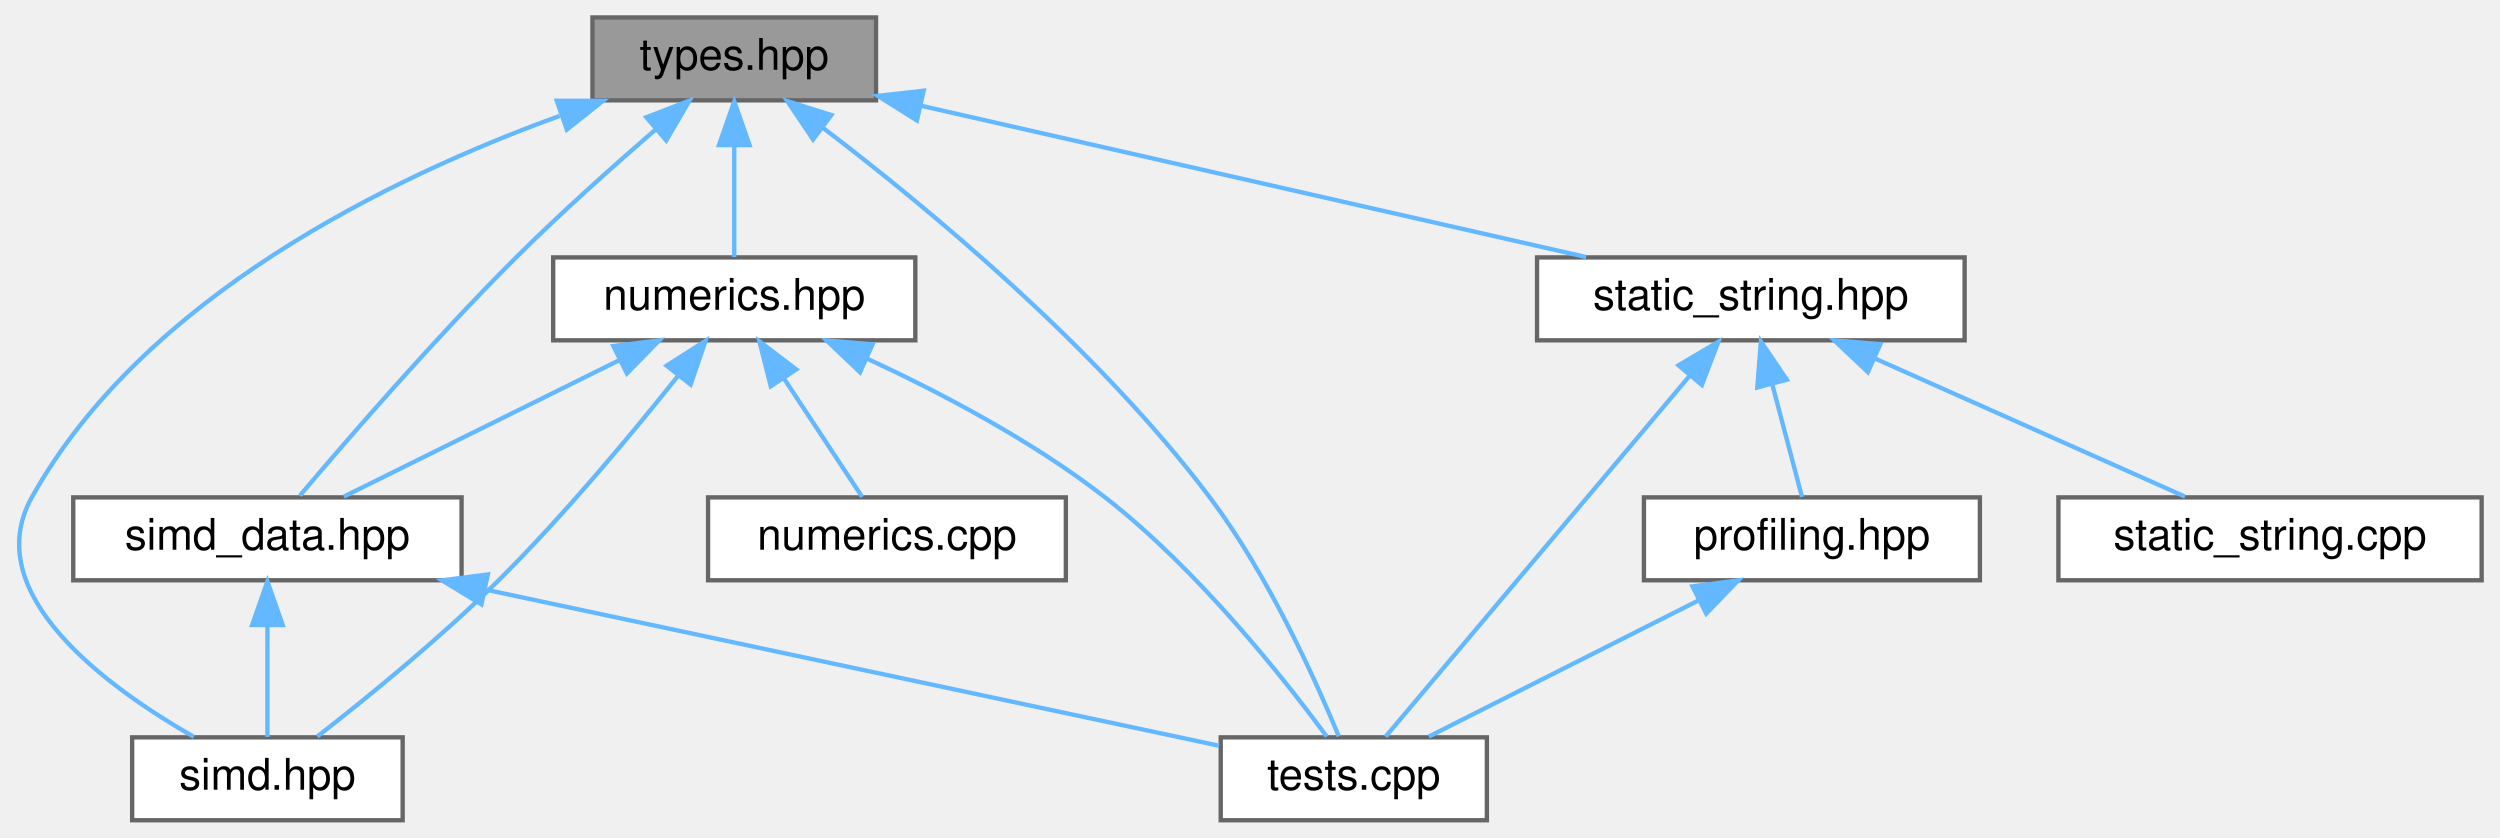
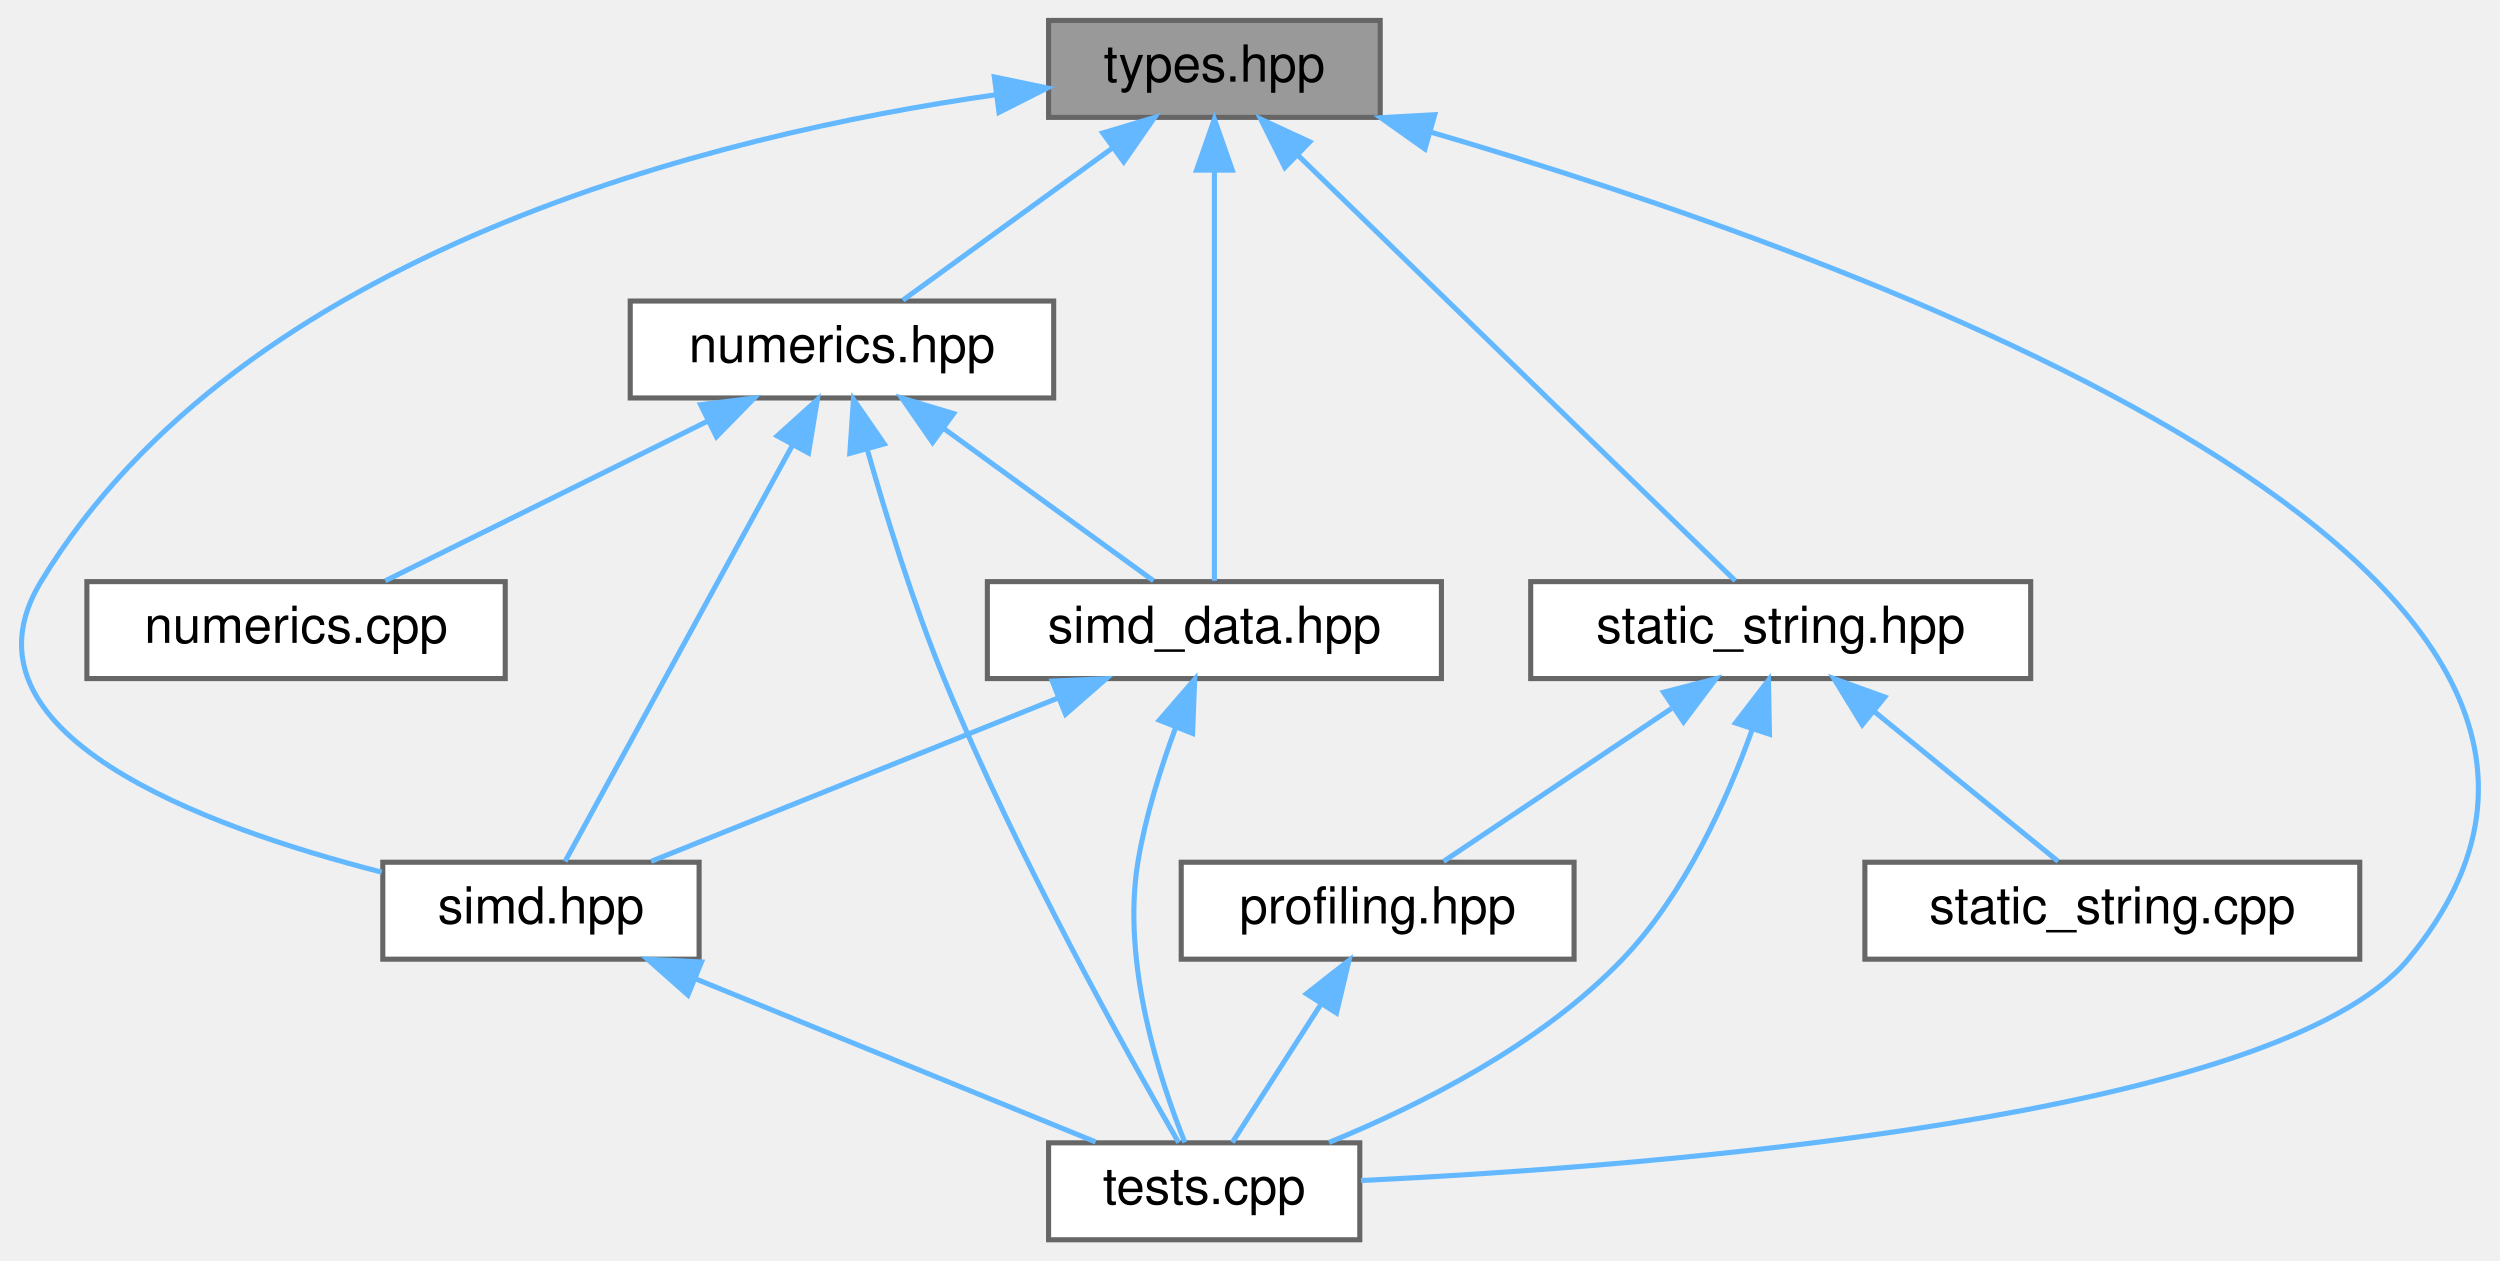
- <svg xmlns="http://www.w3.org/2000/svg" xmlns:xlink="http://www.w3.org/1999/xlink" width="573pt" height="192pt" viewBox="0.00 0.00 572.58 192.00">
-   <g id="graph0" class="graph" transform="scale(1 1) rotate(0) translate(4 188)">
+ <svg xmlns="http://www.w3.org/2000/svg" xmlns:xlink="http://www.w3.org/1999/xlink" width="490pt" height="247pt" viewBox="0.00 0.00 490.02 247.00">
+   <g id="graph0" class="graph" transform="scale(1 1) rotate(0) translate(4 243)">
    <g id="Node000001" class="node">
      <g id="a_Node000001">
        <a xlink:title=" ">
-           <polygon fill="#999999" stroke="#666666" points="196.58,-184 131.58,-184 131.58,-165 196.58,-165 196.58,-184" />
-           <text text-anchor="middle" x="164.08" y="-172" font-family="Helvetica,sans-Serif" font-size="10.00">types.hpp</text>
+           <polygon fill="#999999" stroke="#666666" points="266.53,-239 201.53,-239 201.53,-220 266.53,-220 266.53,-239" />
+           <text text-anchor="middle" x="234.03" y="-227" font-family="Helvetica,sans-Serif" font-size="10.00">types.hpp</text>
        </a>
      </g>
    </g>
    <g id="Node000002" class="node">
      <g id="a_Node000002">
        <a xlink:href="numerics_8hpp.html" target="_top" xlink:title=" ">
-           <polygon fill="white" stroke="#666666" points="205.58,-129 122.58,-129 122.58,-110 205.58,-110 205.58,-129" />
-           <text text-anchor="middle" x="164.08" y="-117" font-family="Helvetica,sans-Serif" font-size="10.00">numerics.hpp</text>
+           <polygon fill="white" stroke="#666666" points="202.53,-184 119.53,-184 119.53,-165 202.53,-165 202.53,-184" />
+           <text text-anchor="middle" x="161.03" y="-172" font-family="Helvetica,sans-Serif" font-size="10.00">numerics.hpp</text>
        </a>
      </g>
    </g>
    <g id="edge1_Node000001_Node000002" class="edge">
      <g id="a_edge1_Node000001_Node000002">
        <a xlink:title=" ">
-           <path fill="none" stroke="#63b8ff" d="M164.08,-154.66C164.08,-145.93 164.08,-135.99 164.08,-129.09" />
-           <polygon fill="#63b8ff" stroke="#63b8ff" points="160.58,-154.75 164.08,-164.75 167.58,-154.75 160.58,-154.75" />
+           <path fill="none" stroke="#63b8ff" d="M213.89,-213.88C200.75,-204.34 184.05,-192.21 172.97,-184.17" />
+           <polygon fill="#63b8ff" stroke="#63b8ff" points="212.15,-216.94 222.3,-219.98 216.26,-211.28 212.15,-216.94" />
        </a>
      </g>
    </g>
    <g id="Node000004" class="node">
      <g id="a_Node000004">
        <a xlink:href="simd_8hpp.html" target="_top" xlink:title=" ">
-           <polygon fill="white" stroke="#666666" points="88.08,-19 26.08,-19 26.08,0 88.08,0 88.08,-19" />
-           <text text-anchor="middle" x="57.08" y="-7" font-family="Helvetica,sans-Serif" font-size="10.00">simd.hpp</text>
-         </a>
-       </g>
-     </g>
-     <g id="edge8_Node000001_Node000004" class="edge">
-       <g id="a_edge8_Node000001_Node000004">
-         <a xlink:title=" ">
-           <path fill="none" stroke="#63b8ff" d="M124.07,-161.44C85.3,-147.37 28.71,-119.97 3.08,-74 -9.18,-52.01 20.17,-30.58 40.23,-19.1" />
-           <polygon fill="#63b8ff" stroke="#63b8ff" points="123.41,-164.91 134.01,-164.89 125.71,-158.3 123.41,-164.91" />
+           <polygon fill="white" stroke="#666666" points="133.03,-74 71.03,-74 71.03,-55 133.03,-55 133.03,-74" />
+           <text text-anchor="middle" x="102.03" y="-62" font-family="Helvetica,sans-Serif" font-size="10.00">simd.hpp</text>
+         </a>
+       </g>
+     </g>
+     <g id="edge9_Node000001_Node000004" class="edge">
+       <g id="a_edge9_Node000001_Node000004">
+         <a xlink:title=" ">
+           <path fill="none" stroke="#63b8ff" d="M191.15,-224.43C136.25,-216.6 43.51,-193.97 4.03,-129 -13.98,-99.37 35.8,-80.99 70.84,-72.05" />
+           <polygon fill="#63b8ff" stroke="#63b8ff" points="190.9,-227.92 201.27,-225.76 191.81,-220.98 190.9,-227.92" />
        </a>
      </g>
    </g>
    <g id="Node000005" class="node">
      <g id="a_Node000005">
-         <a xlink:href="simd__data_8hpp.html" target="_top" xlink:title=" ">
-           <polygon fill="white" stroke="#666666" points="101.58,-74 12.58,-74 12.58,-55 101.58,-55 101.58,-74" />
-           <text text-anchor="middle" x="57.08" y="-62" font-family="Helvetica,sans-Serif" font-size="10.00">simd_data.hpp</text>
-         </a>
-       </g>
-     </g>
-     <g id="edge9_Node000001_Node000005" class="edge">
-       <g id="a_edge9_Node000001_Node000005">
-         <a xlink:title=" ">
-           <path fill="none" stroke="#63b8ff" d="M145.99,-158.27C136.29,-149.88 124.27,-139.15 114.08,-129 95.39,-110.39 75.14,-86.96 64.52,-74.41" />
-           <polygon fill="#63b8ff" stroke="#63b8ff" points="143.94,-161.12 153.82,-164.95 148.49,-155.8 143.94,-161.12" />
+         <a xlink:href="tests_8cpp.html" target="_top" xlink:title=" ">
+           <polygon fill="white" stroke="#666666" points="262.53,-19 201.53,-19 201.53,0 262.53,0 262.53,-19" />
+           <text text-anchor="middle" x="232.03" y="-7" font-family="Helvetica,sans-Serif" font-size="10.00">tests.cpp</text>
+         </a>
+       </g>
+     </g>
+     <g id="edge16_Node000001_Node000005" class="edge">
+       <g id="a_edge16_Node000001_Node000005">
+         <a xlink:title=" ">
+           <path fill="none" stroke="#63b8ff" d="M276.34,-217.14C359.63,-192.79 531.46,-131.51 468.03,-55 442.28,-23.95 320.63,-14.41 262.76,-11.61" />
+           <polygon fill="#63b8ff" stroke="#63b8ff" points="275.29,-213.8 266.64,-219.93 277.22,-220.53 275.29,-213.8" />
        </a>
      </g>
    </g>
    <g id="Node000006" class="node">
      <g id="a_Node000006">
-         <a xlink:href="tests_8cpp.html" target="_top" xlink:title=" ">
-           <polygon fill="white" stroke="#666666" points="336.58,-19 275.58,-19 275.58,0 336.58,0 336.58,-19" />
-           <text text-anchor="middle" x="306.08" y="-7" font-family="Helvetica,sans-Serif" font-size="10.00">tests.cpp</text>
-         </a>
-       </g>
-     </g>
-     <g id="edge15_Node000001_Node000006" class="edge">
-       <g id="a_edge15_Node000001_Node000006">
-         <a xlink:title=" ">
-           <path fill="none" stroke="#63b8ff" d="M184.48,-158.65C208.11,-140.67 247.11,-108.48 273.08,-74 286.53,-56.14 297.38,-32 302.64,-19.24" />
-           <polygon fill="#63b8ff" stroke="#63b8ff" points="182.15,-156.03 176.24,-164.82 186.34,-161.63 182.15,-156.03" />
+         <a xlink:href="simd__data_8hpp.html" target="_top" xlink:title=" ">
+           <polygon fill="white" stroke="#666666" points="278.53,-129 189.53,-129 189.53,-110 278.53,-110 278.53,-129" />
+           <text text-anchor="middle" x="234.03" y="-117" font-family="Helvetica,sans-Serif" font-size="10.00">simd_data.hpp</text>
+         </a>
+       </g>
+     </g>
+     <g id="edge10_Node000001_Node000006" class="edge">
+       <g id="a_edge10_Node000001_Node000006">
+         <a xlink:title=" ">
+           <path fill="none" stroke="#63b8ff" d="M234.03,-209.48C234.03,-185.84 234.03,-146.5 234.03,-129.16" />
+           <polygon fill="#63b8ff" stroke="#63b8ff" points="230.53,-209.66 234.03,-219.66 237.53,-209.66 230.53,-209.66" />
        </a>
      </g>
    </g>
    <g id="Node000007" class="node">
      <g id="a_Node000007">
        <a xlink:href="static__string_8hpp.html" target="_top" xlink:title=" ">
-           <polygon fill="white" stroke="#666666" points="446.08,-129 348.08,-129 348.08,-110 446.08,-110 446.08,-129" />
-           <text text-anchor="middle" x="397.08" y="-117" font-family="Helvetica,sans-Serif" font-size="10.00">static_string.hpp</text>
-         </a>
-       </g>
-     </g>
-     <g id="edge10_Node000001_Node000007" class="edge">
-       <g id="a_edge10_Node000001_Node000007">
-         <a xlink:title=" ">
-           <path fill="none" stroke="#63b8ff" d="M206.99,-163.74C250.65,-153.81 317.65,-138.57 359.34,-129.08" />
-           <polygon fill="#63b8ff" stroke="#63b8ff" points="205.94,-160.39 196.97,-166.02 207.5,-167.21 205.94,-160.39" />
+           <polygon fill="white" stroke="#666666" points="394.03,-129 296.03,-129 296.03,-110 394.03,-110 394.03,-129" />
+           <text text-anchor="middle" x="345.03" y="-117" font-family="Helvetica,sans-Serif" font-size="10.00">static_string.hpp</text>
+         </a>
+       </g>
+     </g>
+     <g id="edge11_Node000001_Node000007" class="edge">
+       <g id="a_edge11_Node000001_Node000007">
+         <a xlink:title=" ">
+           <path fill="none" stroke="#63b8ff" d="M250.36,-212.61C274.15,-189.47 317.5,-147.29 336.13,-129.16" />
+           <polygon fill="#63b8ff" stroke="#63b8ff" points="247.84,-210.18 243.11,-219.66 252.72,-215.2 247.84,-210.18" />
        </a>
      </g>
    </g>
    <g id="Node000003" class="node">
      <g id="a_Node000003">
        <a xlink:href="numerics_8cpp.html" target="_top" xlink:title="numerics external template instantiations">
-           <polygon fill="white" stroke="#666666" points="240.08,-74 158.08,-74 158.08,-55 240.08,-55 240.08,-74" />
-           <text text-anchor="middle" x="199.08" y="-62" font-family="Helvetica,sans-Serif" font-size="10.00">numerics.cpp</text>
+           <polygon fill="white" stroke="#666666" points="95.03,-129 13.03,-129 13.03,-110 95.03,-110 95.03,-129" />
+           <text text-anchor="middle" x="54.03" y="-117" font-family="Helvetica,sans-Serif" font-size="10.00">numerics.cpp</text>
        </a>
      </g>
    </g>
    <g id="edge2_Node000002_Node000003" class="edge">
      <g id="a_edge2_Node000002_Node000003">
        <a xlink:title=" ">
-           <path fill="none" stroke="#63b8ff" d="M175.38,-101.39C181.4,-92.27 188.55,-81.45 193.41,-74.09" />
-           <polygon fill="#63b8ff" stroke="#63b8ff" points="172.45,-99.47 169.86,-109.75 178.29,-103.33 172.45,-99.47" />
+           <path fill="none" stroke="#63b8ff" d="M134.78,-160.5C115.1,-150.75 88.7,-137.68 71.53,-129.17" />
+           <polygon fill="#63b8ff" stroke="#63b8ff" points="133.32,-163.68 143.84,-164.98 136.43,-157.41 133.32,-163.68" />
        </a>
      </g>
    </g>
    <g id="edge3_Node000002_Node000004" class="edge">
      <g id="a_edge3_Node000002_Node000004">
        <a xlink:title=" ">
-           <path fill="none" stroke="#63b8ff" d="M151.09,-101.72C140.57,-88.52 125.09,-69.92 110.08,-55 96.61,-41.62 79.58,-27.8 68.51,-19.19" />
-           <polygon fill="#63b8ff" stroke="#63b8ff" points="148.58,-104.19 157.51,-109.89 154.08,-99.86 148.58,-104.19" />
-         </a>
-       </g>
-     </g>
-     <g id="edge4_Node000002_Node000005" class="edge">
-       <g id="a_edge4_Node000002_Node000005">
-         <a xlink:title=" ">
-           <path fill="none" stroke="#63b8ff" d="M137.83,-105.5C118.15,-95.75 91.75,-82.68 74.58,-74.17" />
-           <polygon fill="#63b8ff" stroke="#63b8ff" points="136.37,-108.68 146.89,-109.98 139.48,-102.41 136.37,-108.68" />
-         </a>
-       </g>
-     </g>
-     <g id="edge7_Node000002_Node000006" class="edge">
-       <g id="a_edge7_Node000002_Node000006">
-         <a xlink:title=" ">
-           <path fill="none" stroke="#63b8ff" d="M194.66,-105.74C211.58,-97.9 232.48,-86.9 249.08,-74 270.37,-57.45 290.19,-32.34 299.88,-19.2" />
-           <polygon fill="#63b8ff" stroke="#63b8ff" points="192.91,-102.68 185.23,-109.97 195.78,-109.07 192.91,-102.68" />
-         </a>
-       </g>
-     </g>
-     <g id="edge5_Node000005_Node000004" class="edge">
-       <g id="a_edge5_Node000005_Node000004">
-         <a xlink:title=" ">
-           <path fill="none" stroke="#63b8ff" d="M57.08,-44.66C57.08,-35.93 57.08,-25.99 57.08,-19.09" />
-           <polygon fill="#63b8ff" stroke="#63b8ff" points="53.58,-44.75 57.08,-54.75 60.58,-44.75 53.58,-44.75" />
-         </a>
-       </g>
-     </g>
-     <g id="edge6_Node000005_Node000006" class="edge">
-       <g id="a_edge6_Node000005_Node000006">
-         <a xlink:title=" ">
-           <path fill="none" stroke="#63b8ff" d="M107.08,-52.86C157.32,-42.16 233.15,-26.02 275.22,-17.07" />
-           <polygon fill="#63b8ff" stroke="#63b8ff" points="106.14,-49.48 97.08,-54.98 107.59,-56.33 106.14,-49.48" />
-         </a>
-       </g>
-     </g>
-     <g id="edge14_Node000007_Node000006" class="edge">
-       <g id="a_edge14_Node000007_Node000006">
-         <a xlink:title=" ">
-           <path fill="none" stroke="#63b8ff" d="M383.17,-102C363.57,-78.73 328.52,-37.13 313.37,-19.16" />
-           <polygon fill="#63b8ff" stroke="#63b8ff" points="380.51,-104.27 389.63,-109.66 385.86,-99.76 380.51,-104.27" />
+           <path fill="none" stroke="#63b8ff" d="M151.34,-155.76C138.51,-132.28 116.4,-91.81 106.76,-74.16" />
+           <polygon fill="#63b8ff" stroke="#63b8ff" points="148.34,-157.56 156.2,-164.66 154.48,-154.21 148.34,-157.56" />
+         </a>
+       </g>
+     </g>
+     <g id="edge8_Node000002_Node000005" class="edge">
+       <g id="a_edge8_Node000002_Node000005">
+         <a xlink:title=" ">
+           <path fill="none" stroke="#63b8ff" d="M166.03,-154.78C169.66,-141.97 174.99,-124.72 181.03,-110 195.33,-75.16 217.24,-35.98 227.02,-19.05" />
+           <polygon fill="#63b8ff" stroke="#63b8ff" points="162.57,-154.14 163.29,-164.71 169.32,-156 162.57,-154.14" />
+         </a>
+       </g>
+     </g>
+     <g id="edge5_Node000002_Node000006" class="edge">
+       <g id="a_edge5_Node000002_Node000006">
+         <a xlink:title=" ">
+           <path fill="none" stroke="#63b8ff" d="M181.17,-158.88C194.31,-149.34 211.01,-137.21 222.09,-129.17" />
+           <polygon fill="#63b8ff" stroke="#63b8ff" points="178.79,-156.28 172.76,-164.98 182.91,-161.94 178.79,-156.28" />
+         </a>
+       </g>
+     </g>
+     <g id="edge4_Node000004_Node000005" class="edge">
+       <g id="a_edge4_Node000004_Node000005">
+         <a xlink:title=" ">
+           <path fill="none" stroke="#63b8ff" d="M132.3,-51.16C156.36,-41.35 189.43,-27.87 210.76,-19.17" />
+           <polygon fill="#63b8ff" stroke="#63b8ff" points="130.85,-47.97 122.92,-54.98 133.5,-54.45 130.85,-47.97" />
+         </a>
+       </g>
+     </g>
+     <g id="edge6_Node000006_Node000004" class="edge">
+       <g id="a_edge6_Node000006_Node000004">
+         <a xlink:title=" ">
+           <path fill="none" stroke="#63b8ff" d="M203.3,-106.16C178.86,-96.35 145.29,-82.87 123.62,-74.17" />
+           <polygon fill="#63b8ff" stroke="#63b8ff" points="202.24,-109.51 212.82,-109.98 204.85,-103.01 202.24,-109.51" />
+         </a>
+       </g>
+     </g>
+     <g id="edge7_Node000006_Node000005" class="edge">
+       <g id="a_edge7_Node000006_Node000005">
+         <a xlink:title=" ">
+           <path fill="none" stroke="#63b8ff" d="M226.47,-100.49C223.52,-92.53 220.5,-82.95 219.03,-74 215.79,-54.23 223.34,-31.26 228.24,-19.09" />
+           <polygon fill="#63b8ff" stroke="#63b8ff" points="223.24,-101.84 230.17,-109.85 229.75,-99.26 223.24,-101.84" />
+         </a>
+       </g>
+     </g>
+     <g id="edge15_Node000007_Node000005" class="edge">
+       <g id="a_edge15_Node000007_Node000005">
+         <a xlink:title=" ">
+           <path fill="none" stroke="#63b8ff" d="M339.4,-99.89C334.49,-86.15 326.22,-67.72 314.03,-55 298.01,-38.27 274.3,-26.35 256.49,-19.08" />
+           <polygon fill="#63b8ff" stroke="#63b8ff" points="336.17,-101.29 342.63,-109.69 342.82,-99.1 336.17,-101.29" />
        </a>
      </g>
    </g>
    <g id="Node000008" class="node">
      <g id="a_Node000008">
        <a xlink:href="profiling_8hpp.html" target="_top" xlink:title=" ">
-           <polygon fill="white" stroke="#666666" points="449.58,-74 372.58,-74 372.58,-55 449.58,-55 449.58,-74" />
-           <text text-anchor="middle" x="411.08" y="-62" font-family="Helvetica,sans-Serif" font-size="10.00">profiling.hpp</text>
-         </a>
-       </g>
-     </g>
-     <g id="edge11_Node000007_Node000008" class="edge">
-       <g id="a_edge11_Node000007_Node000008">
-         <a xlink:title=" ">
-           <path fill="none" stroke="#63b8ff" d="M401.98,-99.95C404.3,-91.15 406.97,-81.06 408.81,-74.09" />
-           <polygon fill="#63b8ff" stroke="#63b8ff" points="398.56,-99.19 399.39,-109.75 405.33,-100.97 398.56,-99.19" />
+           <polygon fill="white" stroke="#666666" points="304.53,-74 227.53,-74 227.53,-55 304.53,-55 304.53,-74" />
+           <text text-anchor="middle" x="266.03" y="-62" font-family="Helvetica,sans-Serif" font-size="10.00">profiling.hpp</text>
+         </a>
+       </g>
+     </g>
+     <g id="edge12_Node000007_Node000008" class="edge">
+       <g id="a_edge12_Node000007_Node000008">
+         <a xlink:title=" ">
+           <path fill="none" stroke="#63b8ff" d="M323.64,-104.15C309.36,-94.57 291.05,-82.29 278.95,-74.17" />
+           <polygon fill="#63b8ff" stroke="#63b8ff" points="322.08,-107.32 332.34,-109.98 325.98,-101.51 322.08,-107.32" />
        </a>
      </g>
    </g>
    <g id="Node000009" class="node">
      <g id="a_Node000009">
        <a xlink:href="static__string_8cpp.html" target="_top" xlink:title=" ">
-           <polygon fill="white" stroke="#666666" points="564.58,-74 467.58,-74 467.58,-55 564.58,-55 564.58,-74" />
-           <text text-anchor="middle" x="516.08" y="-62" font-family="Helvetica,sans-Serif" font-size="10.00">static_string.cpp</text>
-         </a>
-       </g>
-     </g>
-     <g id="edge13_Node000007_Node000009" class="edge">
-       <g id="a_edge13_Node000007_Node000009">
-         <a xlink:title=" ">
-           <path fill="none" stroke="#63b8ff" d="M425.38,-105.9C447.35,-96.11 477.25,-82.79 496.61,-74.17" />
-           <polygon fill="#63b8ff" stroke="#63b8ff" points="423.91,-102.72 416.2,-109.98 426.76,-109.11 423.91,-102.72" />
-         </a>
-       </g>
-     </g>
-     <g id="edge12_Node000008_Node000006" class="edge">
-       <g id="a_edge12_Node000008_Node000006">
-         <a xlink:title=" ">
-           <path fill="none" stroke="#63b8ff" d="M385.06,-50.37C365.77,-40.63 340.03,-27.64 323.26,-19.17" />
-           <polygon fill="#63b8ff" stroke="#63b8ff" points="383.7,-53.6 394.21,-54.98 386.86,-47.35 383.7,-53.6" />
+           <polygon fill="white" stroke="#666666" points="458.53,-74 361.53,-74 361.53,-55 458.53,-55 458.53,-74" />
+           <text text-anchor="middle" x="410.03" y="-62" font-family="Helvetica,sans-Serif" font-size="10.00">static_string.cpp</text>
+         </a>
+       </g>
+     </g>
+     <g id="edge14_Node000007_Node000009" class="edge">
+       <g id="a_edge14_Node000007_Node000009">
+         <a xlink:title=" ">
+           <path fill="none" stroke="#63b8ff" d="M363.3,-103.6C374.95,-94.11 389.63,-82.13 399.4,-74.17" />
+           <polygon fill="#63b8ff" stroke="#63b8ff" points="361.01,-100.95 355.47,-109.98 365.43,-106.38 361.01,-100.95" />
+         </a>
+       </g>
+     </g>
+     <g id="edge13_Node000008_Node000005" class="edge">
+       <g id="a_edge13_Node000008_Node000005">
+         <a xlink:title=" ">
+           <path fill="none" stroke="#63b8ff" d="M254.87,-46.1C249.06,-37.04 242.21,-26.37 237.54,-19.09" />
+           <polygon fill="#63b8ff" stroke="#63b8ff" points="252.07,-48.22 260.41,-54.75 257.96,-44.44 252.07,-48.22" />
        </a>
      </g>
    </g>
  </g>
</svg>
